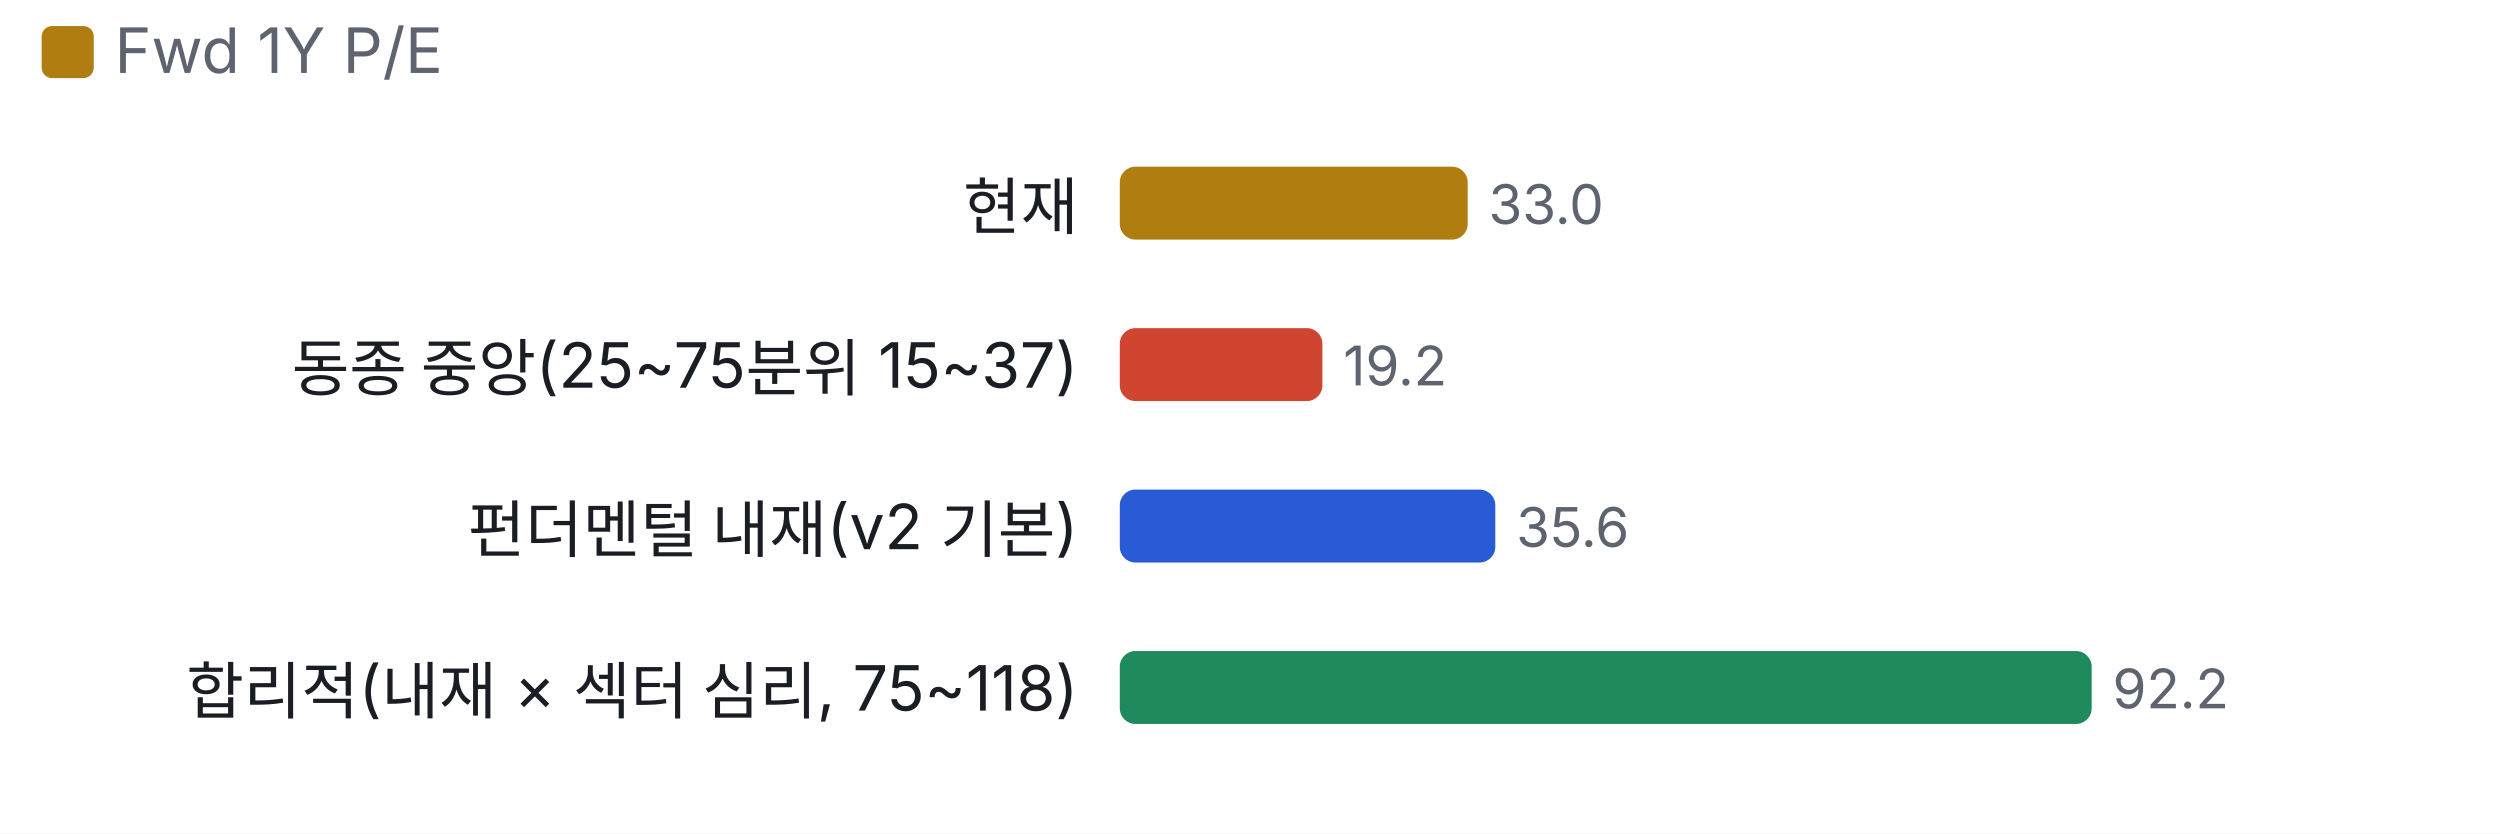
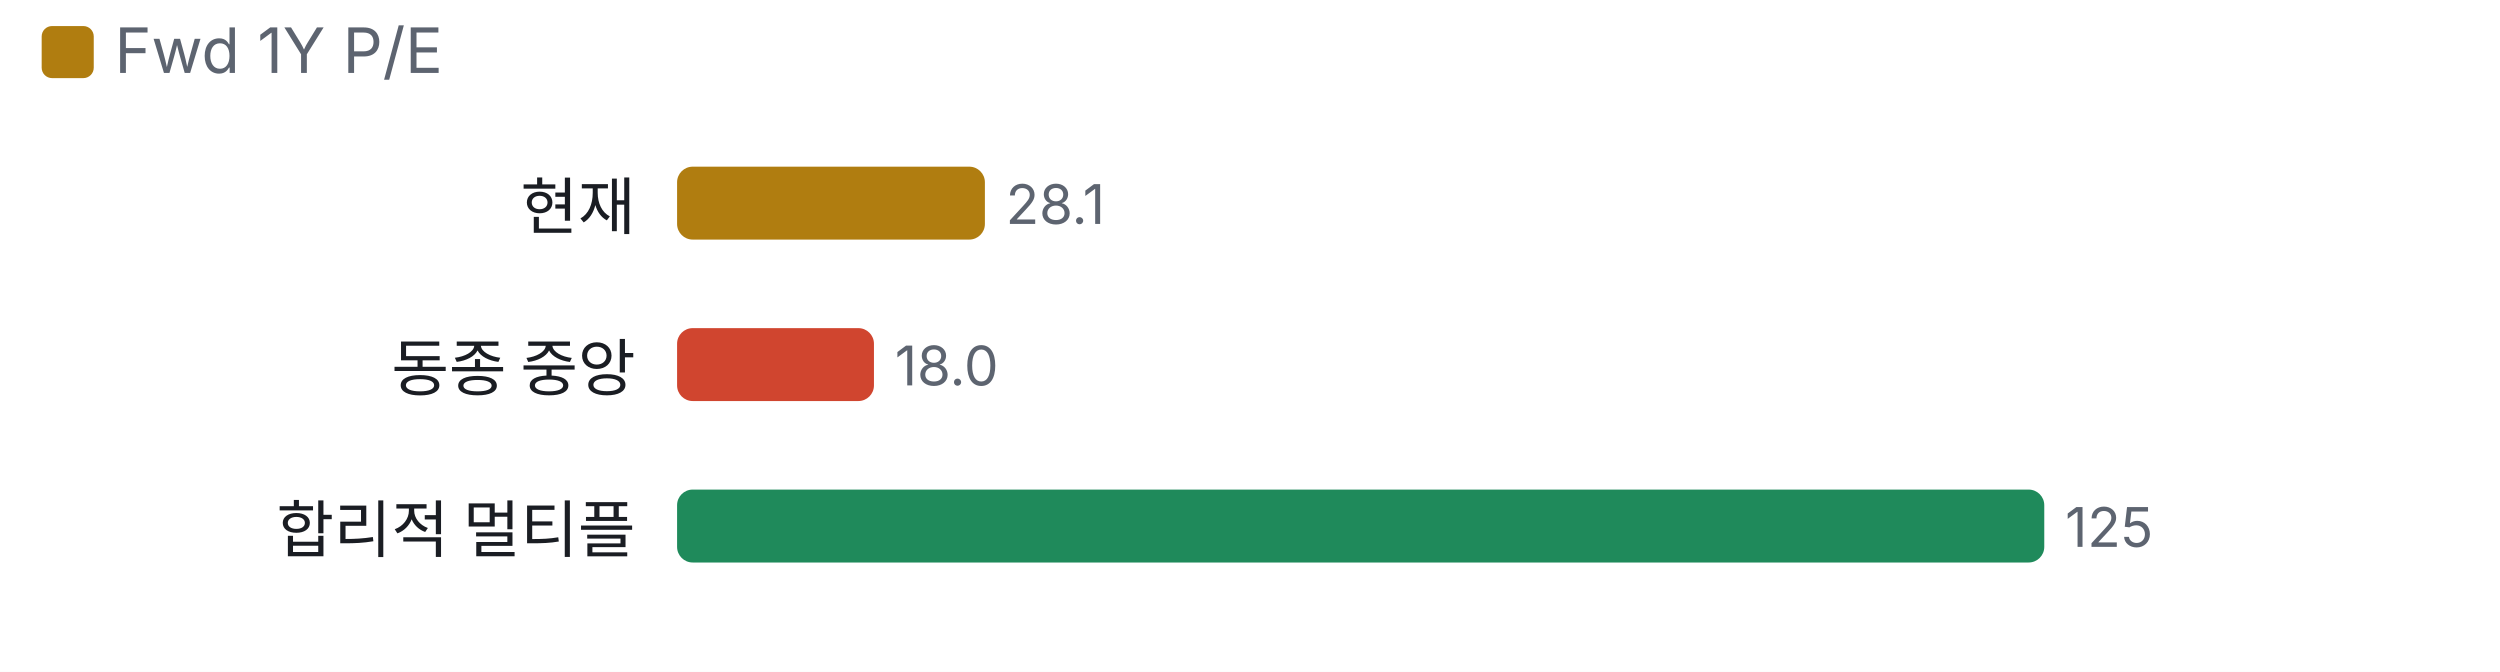
- <svg xmlns="http://www.w3.org/2000/svg" viewBox="0 0 480 160" width="480" height="160">
+ <svg xmlns="http://www.w3.org/2000/svg" viewBox="0 0 480 129" width="480" height="129">
  <style>text{fill:#5d6470;font-size:10.5px;font-family:-apple-system,'Apple SD Gothic Neo','Malgun Gothic',sans-serif}</style>
  <rect width="100%" height="100%" fill="#ffffff" />
  <rect x="8" y="5" width="10" height="10" rx="2" fill="#b07d10" />
  <text x="22" y="14" style="font-size:12px">Fwd 1Y P/E</text>
  <g transform="translate(0,22)">
-     <text x="207" y="22" text-anchor="end" style="fill:#1a1d23;font-size:12px">현재</text>
-     <rect x="215.0" y="10" width="66.8" height="14" rx="3" fill="#b07d10" />
-     <text x="285.8" y="21">33.0</text>
-     <text x="207" y="53" text-anchor="end" style="fill:#1a1d23;font-size:12px">동종 중앙(25~75분위 15~37)</text>
-     <rect x="215.0" y="41" width="38.9" height="14" rx="3" fill="#d0452f" />
-     <text x="257.9" y="52">19.2</text>
-     <text x="207" y="84" text-anchor="end" style="fill:#1a1d23;font-size:12px">펀더멘털 내재(v2 기본)</text>
-     <rect x="215.0" y="72" width="72.1" height="14" rx="3" fill="#2a5bd7" />
-     <text x="291.1" y="83">35.6</text>
-     <text x="207" y="115" text-anchor="end" style="fill:#1a1d23;font-size:12px">합리적(내재 × 섹터 심리, 75~118)</text>
-     <rect x="215.0" y="103" width="186.6" height="14" rx="3" fill="#1f8a5b" />
-     <text x="405.6" y="114">92.2</text>
+     <text x="122" y="22" text-anchor="end" style="fill:#1a1d23;font-size:12px">
+       <tspan x="122" dy="0">현재</tspan>
+     </text>
+     <rect x="130.0" y="10" width="59.1" height="14" rx="3" fill="#b07d10" />
+     <text x="193.1" y="21">28.1</text>
+     <text x="122" y="53" text-anchor="end" style="fill:#1a1d23;font-size:12px">
+       <tspan x="122" dy="0">동종 중앙</tspan>
+     </text>
+     <rect x="130.0" y="41" width="37.8" height="14" rx="3" fill="#d0452f" />
+     <text x="171.8" y="52">18.0</text>
+     <text x="122" y="84" text-anchor="end" style="fill:#1a1d23;font-size:12px">
+       <tspan x="122" dy="0">합리적 멀티플</tspan>
+     </text>
+     <rect x="130.0" y="72" width="262.5" height="14" rx="3" fill="#1f8a5b" />
+     <text x="396.5" y="83">125</text>
  </g>
</svg>
